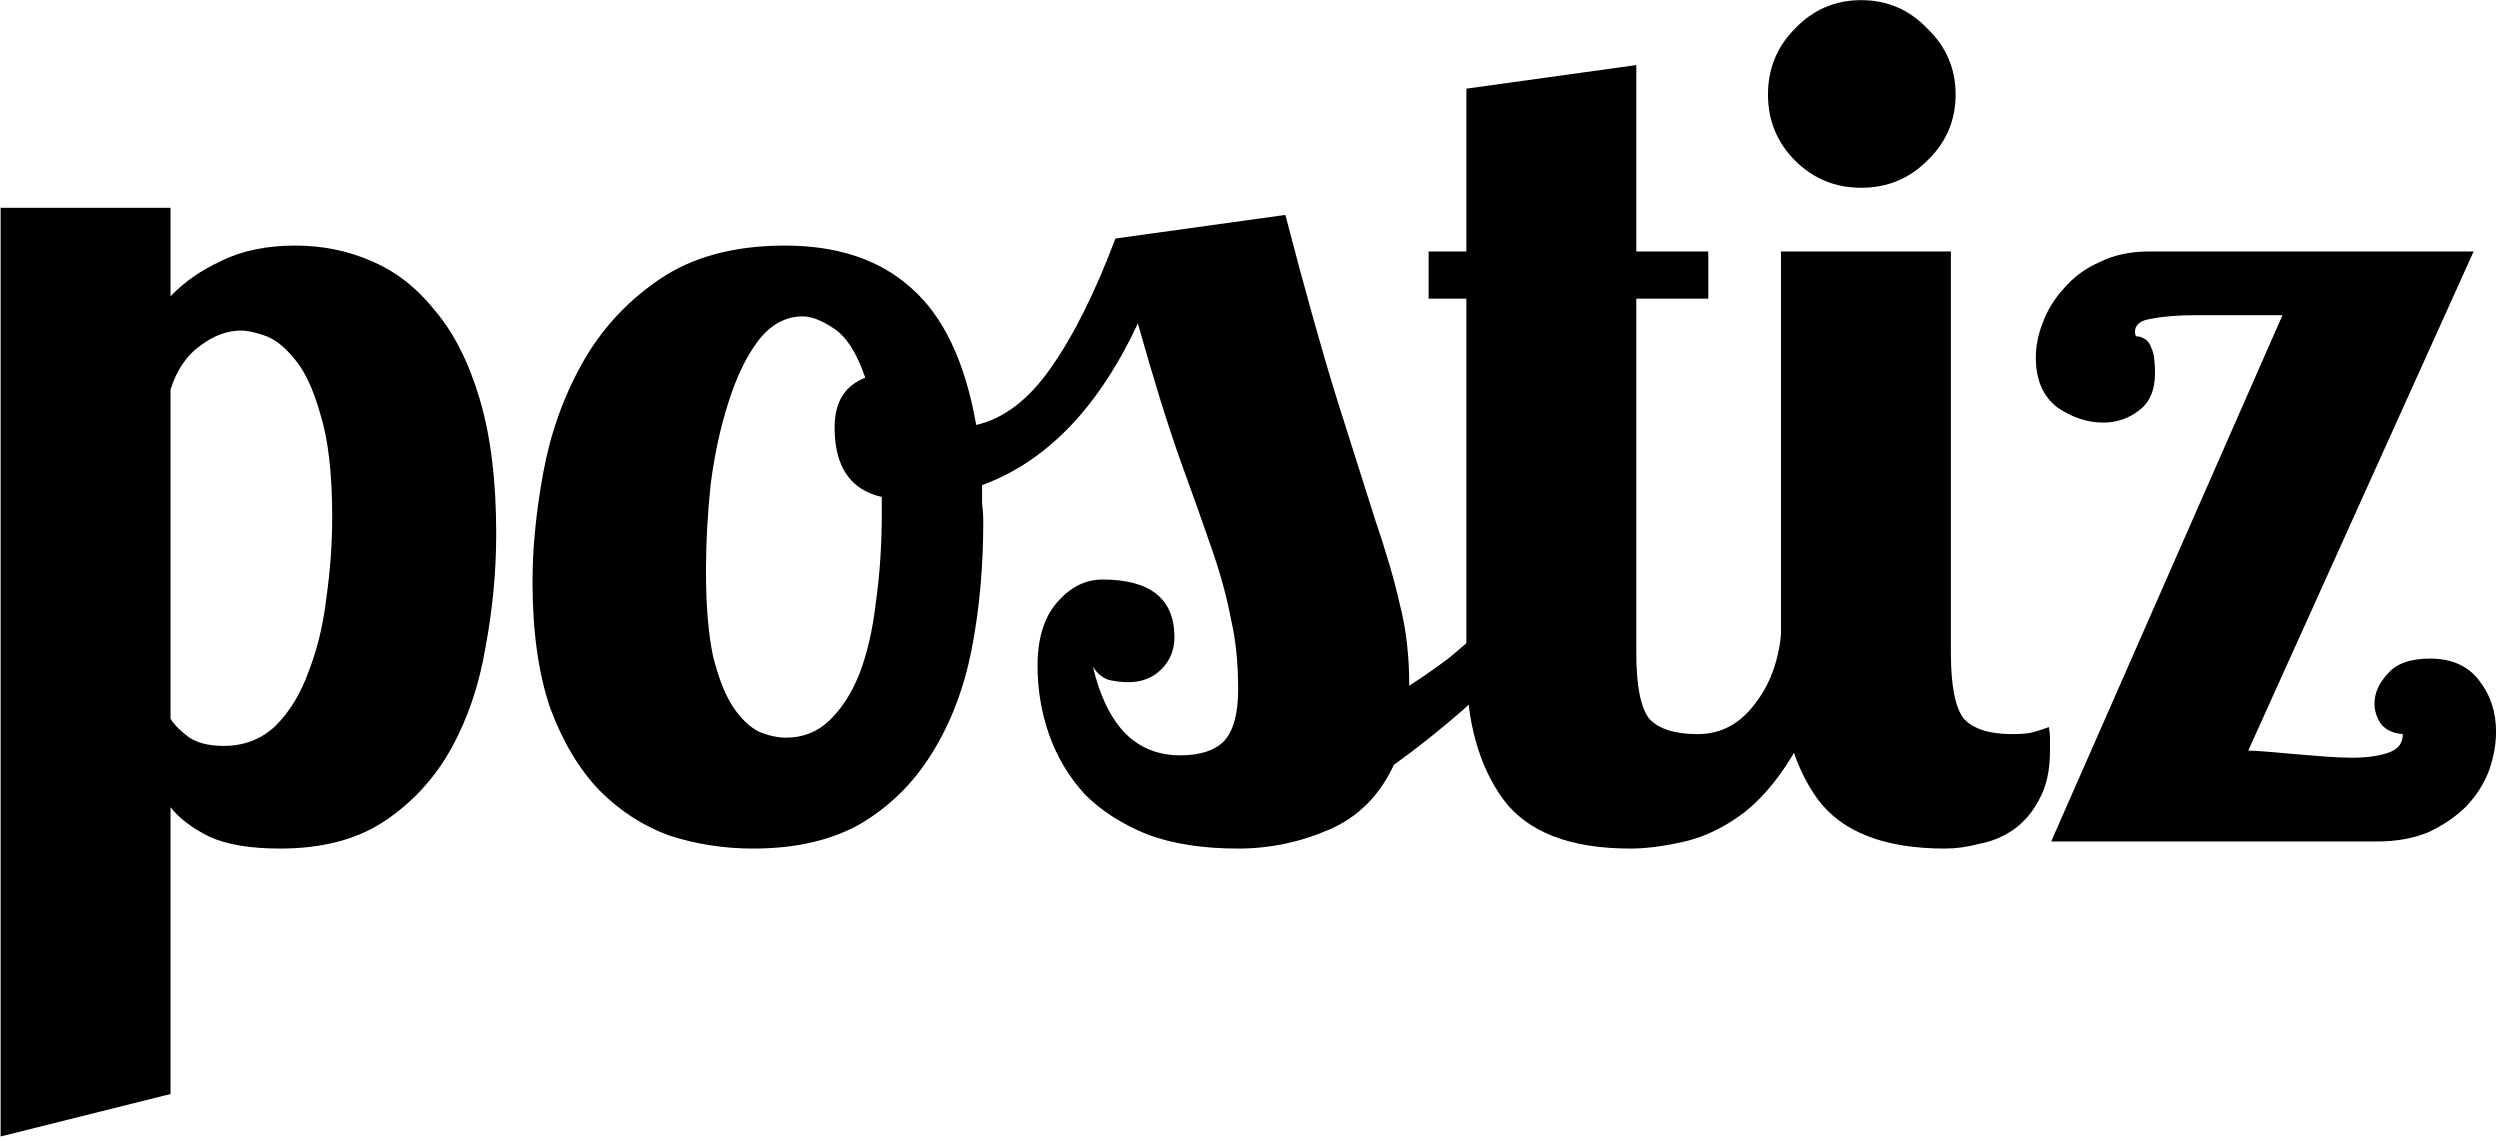
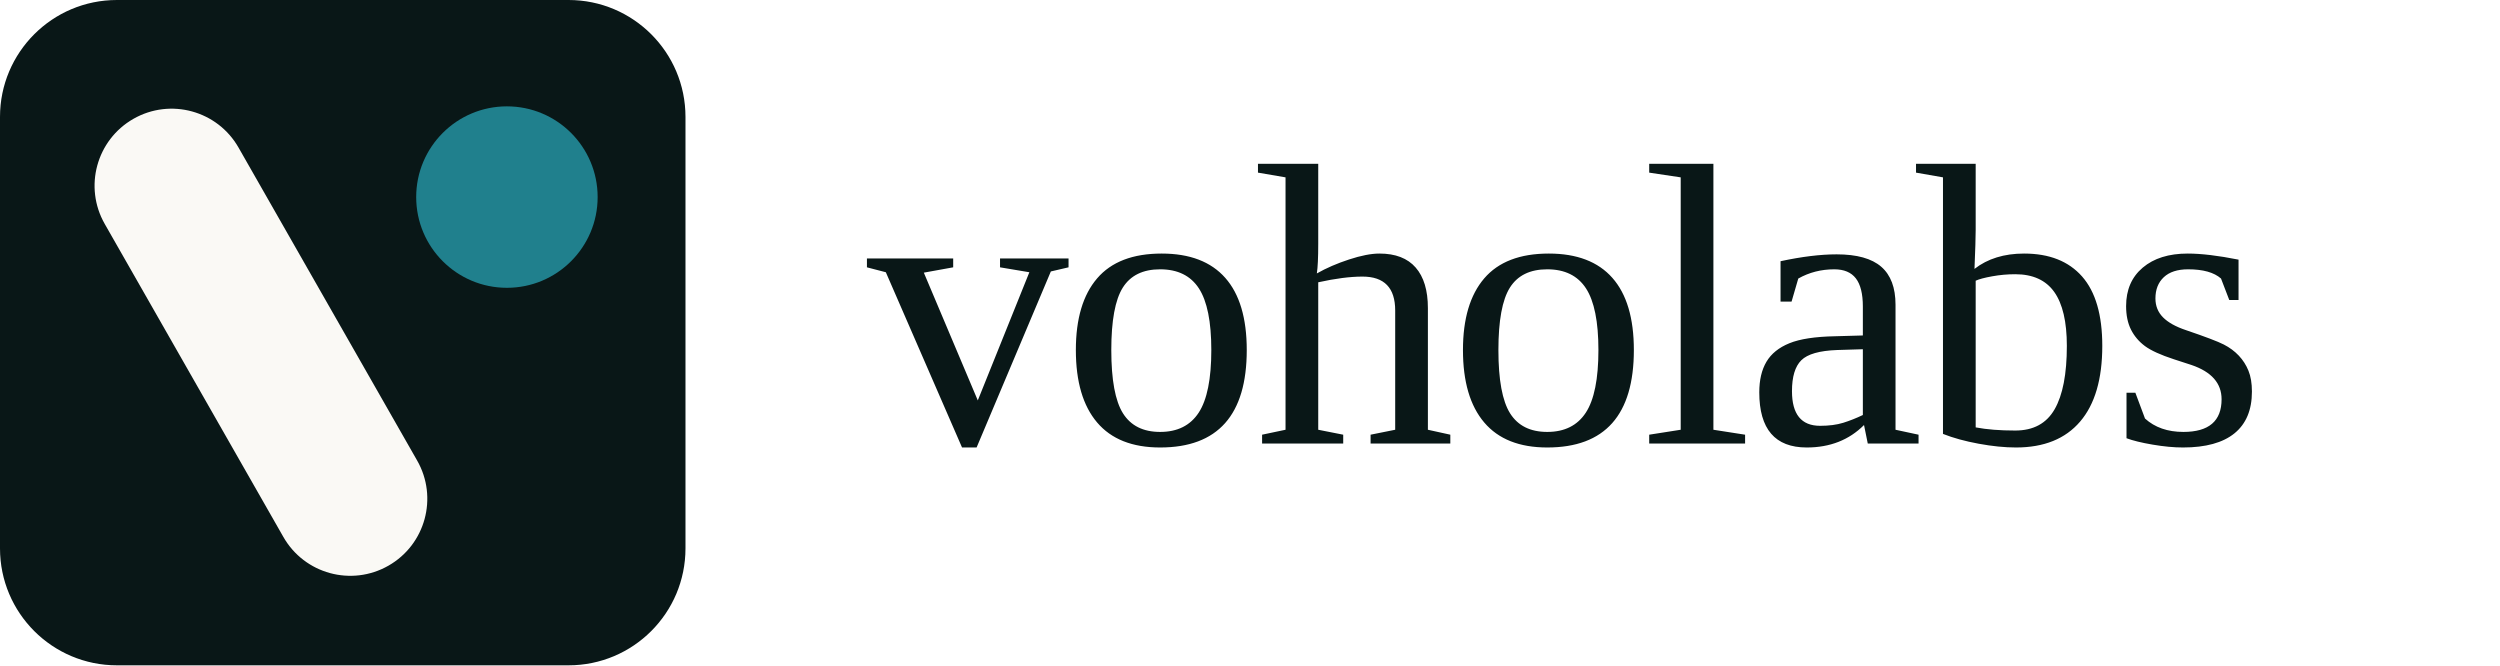
- <svg xmlns="http://www.w3.org/2000/svg" width="366" height="167" viewBox="0 0 366 167" fill="none">
-   <path d="M24.966 30.426V43.383C26.924 41.309 29.4 39.582 32.394 38.2C35.389 36.703 39.016 35.954 43.277 35.954C47.193 35.954 50.878 36.703 54.333 38.2C57.904 39.697 61.013 42.116 63.662 45.456C66.426 48.68 68.614 52.999 70.226 58.412C71.839 63.825 72.645 70.389 72.645 78.105C72.645 83.633 72.127 89.161 71.09 94.689C70.169 100.217 68.499 105.169 66.08 109.546C63.662 113.922 60.38 117.492 56.234 120.256C52.203 122.905 47.136 124.23 41.032 124.23C36.655 124.23 33.2 123.654 30.667 122.502C28.133 121.235 26.233 119.796 24.966 118.183V160.162L0.09 166.381V30.426H24.966ZM32.74 109.2C35.734 109.2 38.268 108.221 40.341 106.264C42.414 104.191 44.026 101.542 45.178 98.317C46.444 95.092 47.308 91.522 47.769 87.607C48.345 83.576 48.633 79.603 48.633 75.687C48.633 69.353 48.057 64.343 46.905 60.657C45.869 56.972 44.602 54.266 43.105 52.538C41.608 50.696 40.11 49.544 38.613 49.083C37.231 48.623 36.137 48.392 35.331 48.392C33.258 48.392 31.242 49.141 29.285 50.638C27.327 52.02 25.887 54.151 24.966 57.03V105.227C25.542 106.148 26.463 107.07 27.73 107.991C28.997 108.797 30.667 109.2 32.74 109.2Z" fill="currentColor" />
-   <path d="M188.176 31.463C191.055 42.519 193.588 51.559 195.777 58.584C197.965 65.495 199.807 71.311 201.305 76.032C202.917 80.754 204.126 84.9 204.932 88.47C205.854 92.04 206.314 96.014 206.314 100.39C208.272 99.123 210.172 97.799 212.015 96.417C213.858 94.92 215.413 93.538 216.679 92.271H223.935C220.825 96.993 217.543 100.908 214.088 104.018C210.633 107.012 207.293 109.661 204.069 111.964C201.996 116.456 198.829 119.623 194.567 121.466C190.306 123.308 185.872 124.23 181.266 124.23C176.083 124.23 171.649 123.539 167.964 122.157C164.279 120.659 161.227 118.702 158.808 116.283C156.505 113.749 154.777 110.87 153.626 107.646C152.474 104.421 151.898 101.023 151.898 97.453C151.898 93.538 152.819 90.486 154.662 88.297C156.62 85.994 158.866 84.843 161.399 84.843C168.424 84.843 171.937 87.664 171.937 93.307C171.937 95.15 171.304 96.705 170.037 97.972C168.77 99.238 167.158 99.872 165.2 99.872C164.278 99.872 163.3 99.757 162.263 99.526C161.342 99.181 160.593 98.547 160.017 97.626C160.939 101.657 162.436 104.824 164.509 107.127C166.697 109.431 169.461 110.582 172.801 110.582C175.68 110.582 177.811 109.891 179.193 108.509C180.575 107.012 181.266 104.478 181.266 100.908C181.266 97.108 180.92 93.71 180.229 90.716C179.653 87.607 178.732 84.209 177.465 80.524C176.198 76.838 174.644 72.462 172.801 67.395C170.958 62.212 168.885 55.533 166.582 47.356C160.823 59.679 153.222 67.567 143.779 71.022C143.779 71.944 143.779 72.865 143.779 73.787C143.894 74.593 143.952 75.457 143.952 76.378C143.952 83.058 143.376 89.334 142.224 95.208C141.072 100.966 139.115 106.033 136.351 110.41C133.702 114.671 130.247 118.068 125.986 120.602C121.724 123.02 116.484 124.23 110.265 124.23C106.004 124.23 101.916 123.596 98 122.329C94.2 120.947 90.802 118.759 87.808 115.765C84.813 112.655 82.395 108.624 80.552 103.672C78.825 98.605 77.961 92.444 77.961 85.188C77.961 80.236 78.479 74.938 79.516 69.295C80.552 63.537 82.453 58.181 85.216 53.229C87.981 48.277 91.723 44.189 96.445 40.964C101.282 37.624 107.444 35.954 114.93 35.954C122.646 35.954 128.807 38.027 133.414 42.173C138.136 46.319 141.303 52.999 142.915 62.212C146.946 61.291 150.574 58.527 153.798 53.92C157.138 49.198 160.305 42.864 163.3 34.918L188.176 31.463ZM115.102 107.991C117.521 107.991 119.594 107.185 121.321 105.573C123.164 103.845 124.661 101.542 125.813 98.663C126.964 95.668 127.771 92.156 128.231 88.125C128.807 84.094 129.095 79.718 129.095 74.996V72.75C124.488 71.713 122.185 68.316 122.185 62.558C122.185 58.872 123.682 56.454 126.677 55.302C125.41 51.617 123.855 49.198 122.012 48.047C120.285 46.895 118.788 46.319 117.521 46.319C114.987 46.319 112.799 47.529 110.956 49.947C109.229 52.25 107.789 55.245 106.638 58.93C105.486 62.5 104.622 66.473 104.046 70.85C103.586 75.226 103.355 79.43 103.355 83.46C103.355 88.643 103.701 92.847 104.392 96.071C105.198 99.296 106.177 101.772 107.329 103.5C108.48 105.227 109.747 106.436 111.129 107.127C112.511 107.703 113.835 107.991 115.102 107.991Z" fill="currentColor" />
-   <path d="M239.554 9.523V36.818H250.092V43.728H239.554V95.553C239.554 100.39 240.187 103.615 241.454 105.227C242.836 106.724 245.197 107.473 248.537 107.473C251.877 107.473 254.641 106.033 256.829 103.154C259.132 100.275 260.457 96.647 260.802 92.271H268.058C267.136 99.296 265.524 104.939 263.221 109.2C260.917 113.346 258.326 116.571 255.447 118.874C252.568 121.062 249.631 122.502 246.637 123.193C243.642 123.884 240.993 124.23 238.69 124.23C229.822 124.23 223.603 121.811 220.033 116.974C216.463 112.022 214.678 105.515 214.678 97.453V43.728H209.15V36.818H214.678V12.979L239.554 9.523Z" fill="currentColor" />
-   <path d="M258.833 13.842C258.833 10.042 260.158 6.817 262.806 4.168C265.455 1.404 268.68 0.022 272.48 0.022C276.281 0.022 279.506 1.404 282.154 4.168C284.918 6.817 286.3 10.042 286.3 13.842C286.3 17.643 284.918 20.867 282.154 23.516C279.506 26.165 276.281 27.489 272.48 27.489C268.68 27.489 265.455 26.165 262.806 23.516C260.158 20.867 258.833 17.643 258.833 13.842ZM285.609 36.818V95.553C285.609 100.39 286.243 103.615 287.51 105.227C288.892 106.724 291.253 107.473 294.592 107.473C296.09 107.473 297.184 107.358 297.875 107.127C298.681 106.897 299.372 106.667 299.948 106.436C300.063 107.012 300.12 107.588 300.12 108.164C300.12 108.74 300.12 109.315 300.12 109.891C300.12 112.77 299.602 115.131 298.566 116.974C297.644 118.817 296.377 120.314 294.765 121.466C293.268 122.502 291.598 123.193 289.755 123.539C288.028 123.999 286.358 124.23 284.746 124.23C275.878 124.23 269.659 121.811 266.089 116.974C262.518 112.022 260.733 105.515 260.733 97.453V36.818H285.609ZM351.773 107.473C350.391 107.358 349.354 106.897 348.663 106.091C347.972 105.169 347.627 104.133 347.627 102.981C347.627 101.484 348.26 100.045 349.527 98.663C350.794 97.165 352.867 96.417 355.746 96.417C358.971 96.417 361.389 97.511 363.001 99.699C364.614 101.772 365.42 104.248 365.42 107.127C365.42 108.97 365.074 110.87 364.383 112.828C363.692 114.671 362.598 116.398 361.101 118.011C359.604 119.508 357.761 120.775 355.573 121.811C353.385 122.732 350.851 123.193 347.972 123.193H300.293L334.152 46.147H321.369C318.835 46.147 316.704 46.319 314.977 46.665C313.365 46.895 312.558 47.529 312.558 48.565C312.558 49.026 312.674 49.256 312.904 49.256C313.249 49.256 313.595 49.371 313.94 49.602C314.401 49.832 314.747 50.292 314.977 50.983C315.322 51.675 315.495 52.884 315.495 54.611C315.495 57.145 314.689 58.988 313.077 60.139C311.579 61.291 309.852 61.867 307.894 61.867C305.591 61.867 303.345 61.118 301.157 59.621C299.084 58.009 298.047 55.59 298.047 52.365C298.047 50.638 298.393 48.91 299.084 47.183C299.775 45.34 300.811 43.67 302.193 42.173C303.575 40.561 305.303 39.294 307.376 38.373C309.449 37.336 311.867 36.818 314.631 36.818H362.138L329.142 109.891C329.833 109.891 330.812 109.949 332.079 110.064C333.346 110.179 334.67 110.294 336.052 110.41C337.55 110.525 338.989 110.64 340.371 110.755C341.868 110.87 343.193 110.928 344.344 110.928C346.417 110.928 348.145 110.697 349.527 110.237C351.024 109.776 351.773 108.855 351.773 107.473Z" fill="currentColor" />
+ <svg xmlns="http://www.w3.org/2000/svg" viewBox="0 0 1240 330" fill="none" role="img" aria-label="Voholabs">
+   <rect x="0" y="0" width="340" height="330" rx="58" fill="#091717" />
+   <rect x="33" y="77.876" width="76.414" height="255.191" rx="38.207" transform="rotate(-29.714 33 77.876)" fill="#FAF9F5" />
+   <circle cx="251.43" cy="97.751" r="45" fill="#20808D" />
+   <text x="430" y="220" font-family="Instrument Serif, Times New Roman, serif" font-size="200" fill="#091717" letter-spacing="-0.02em">voholabs</text>
</svg>
